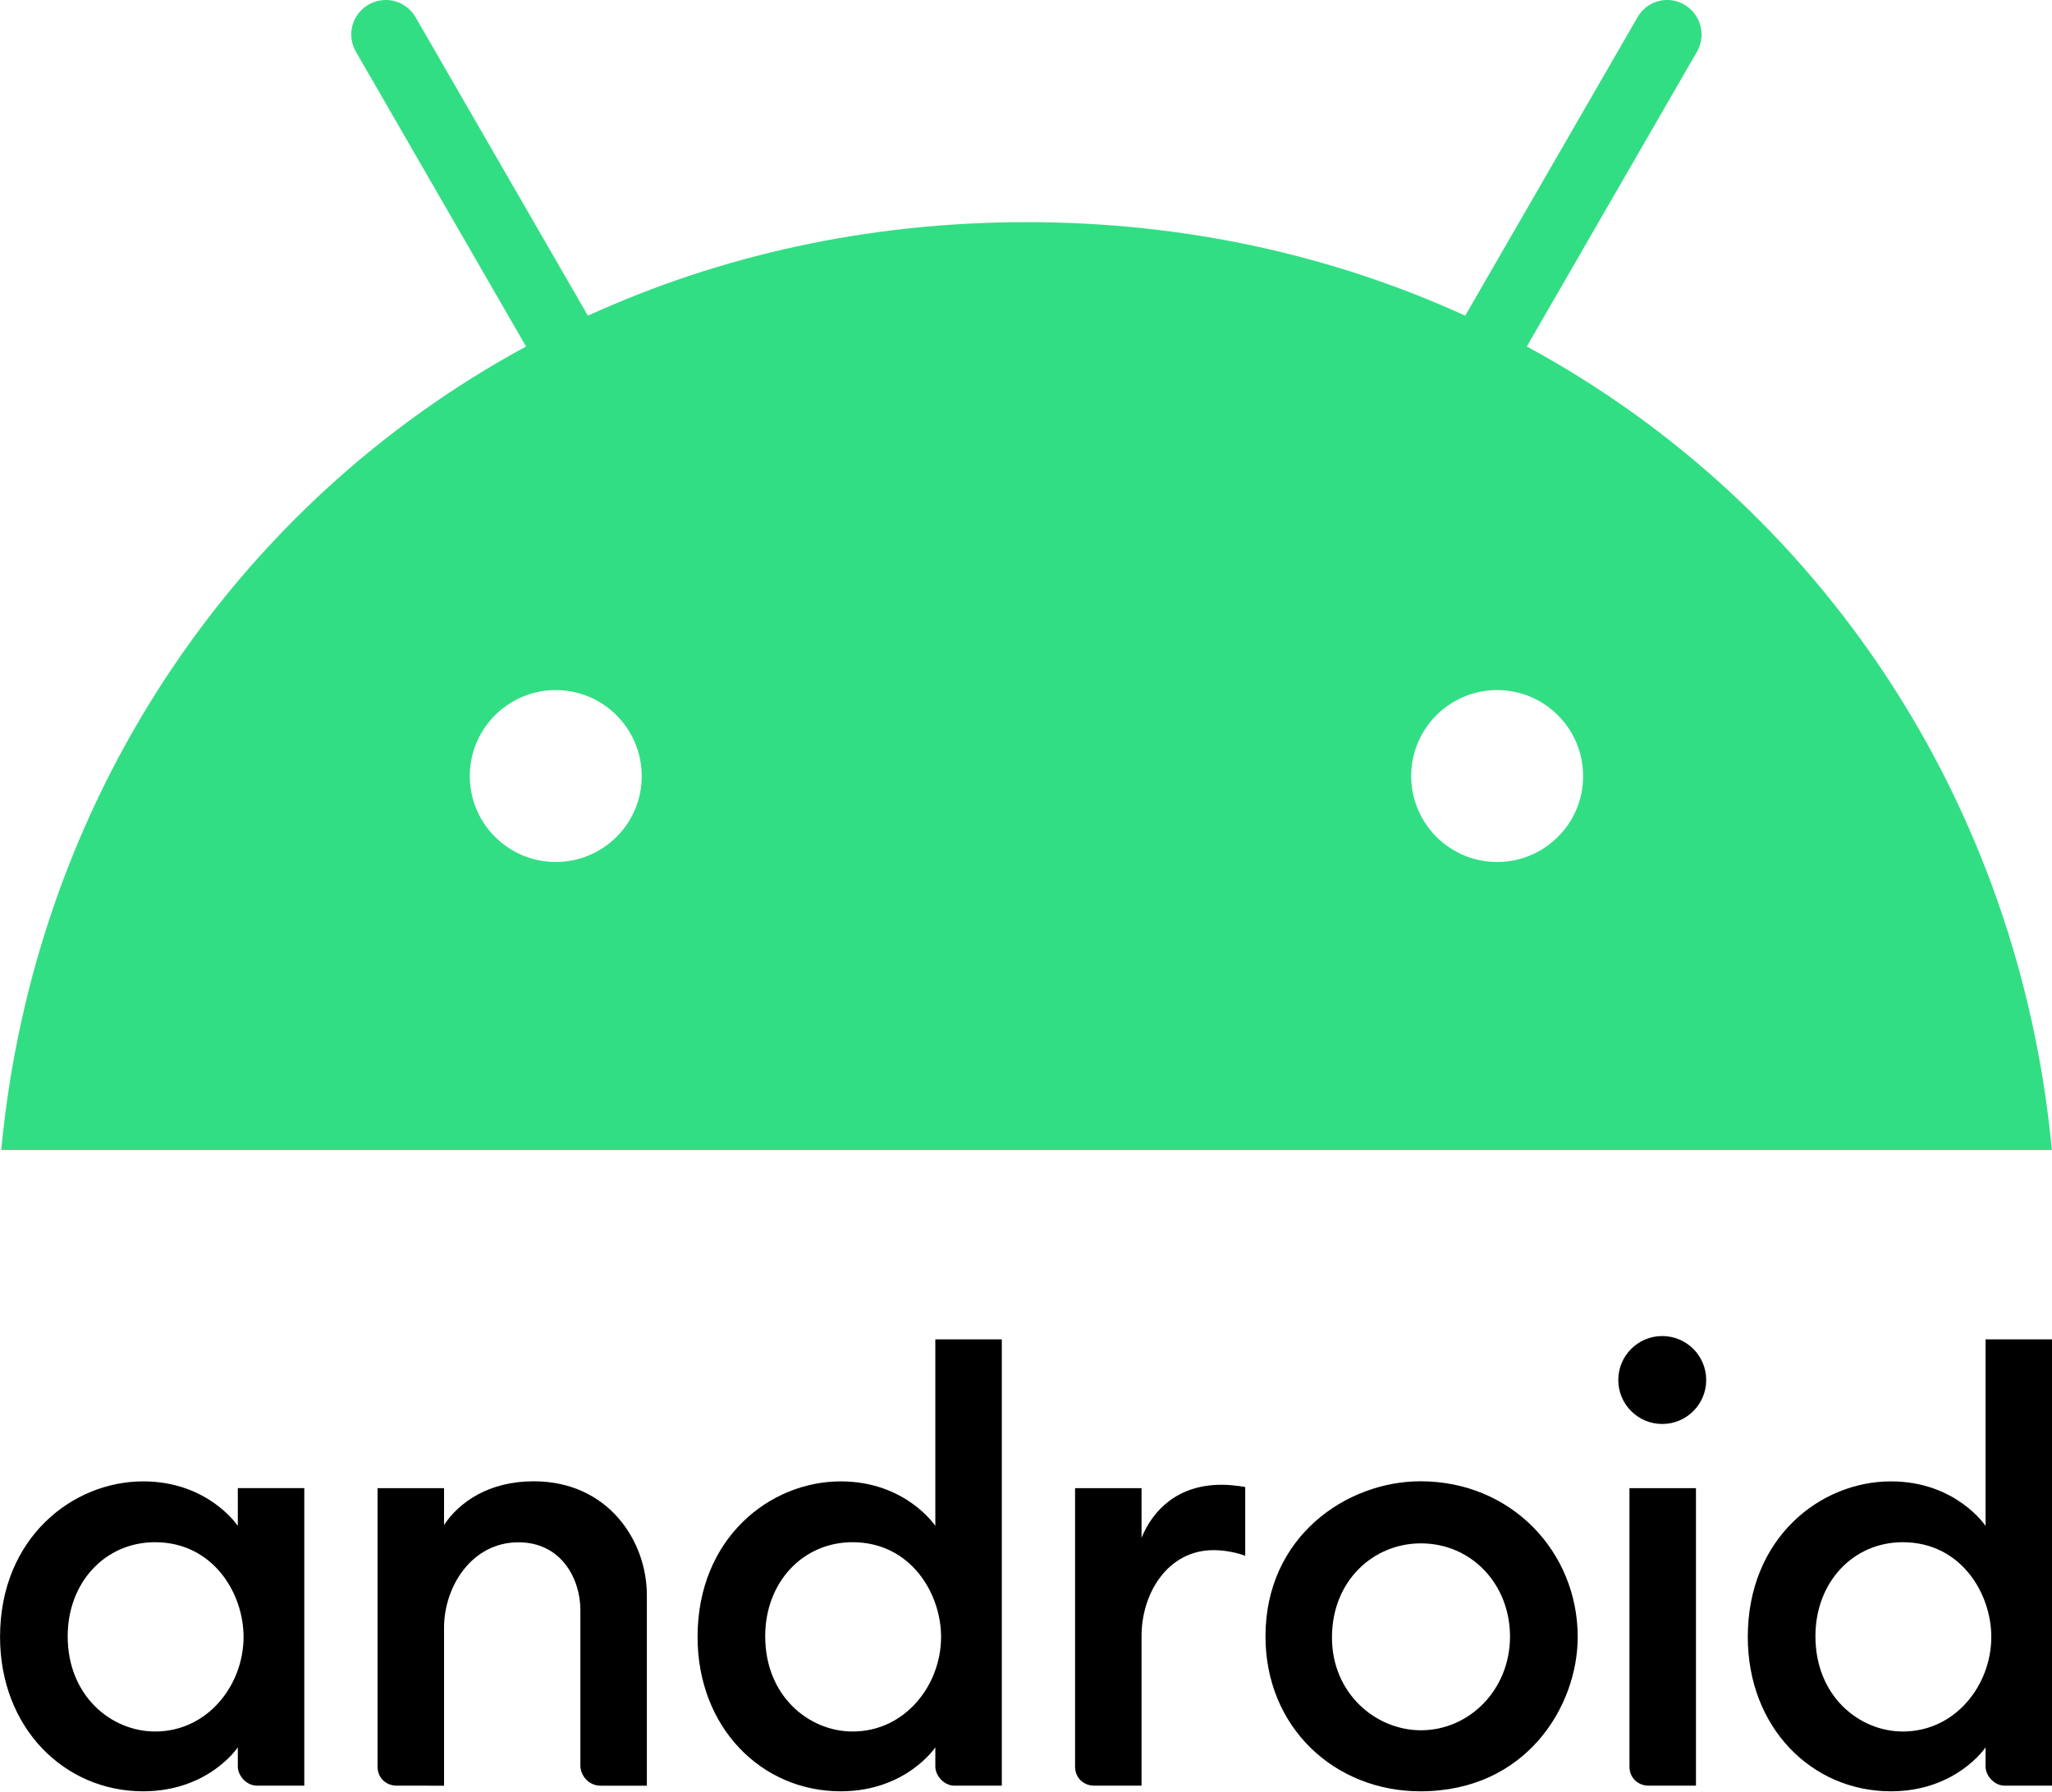
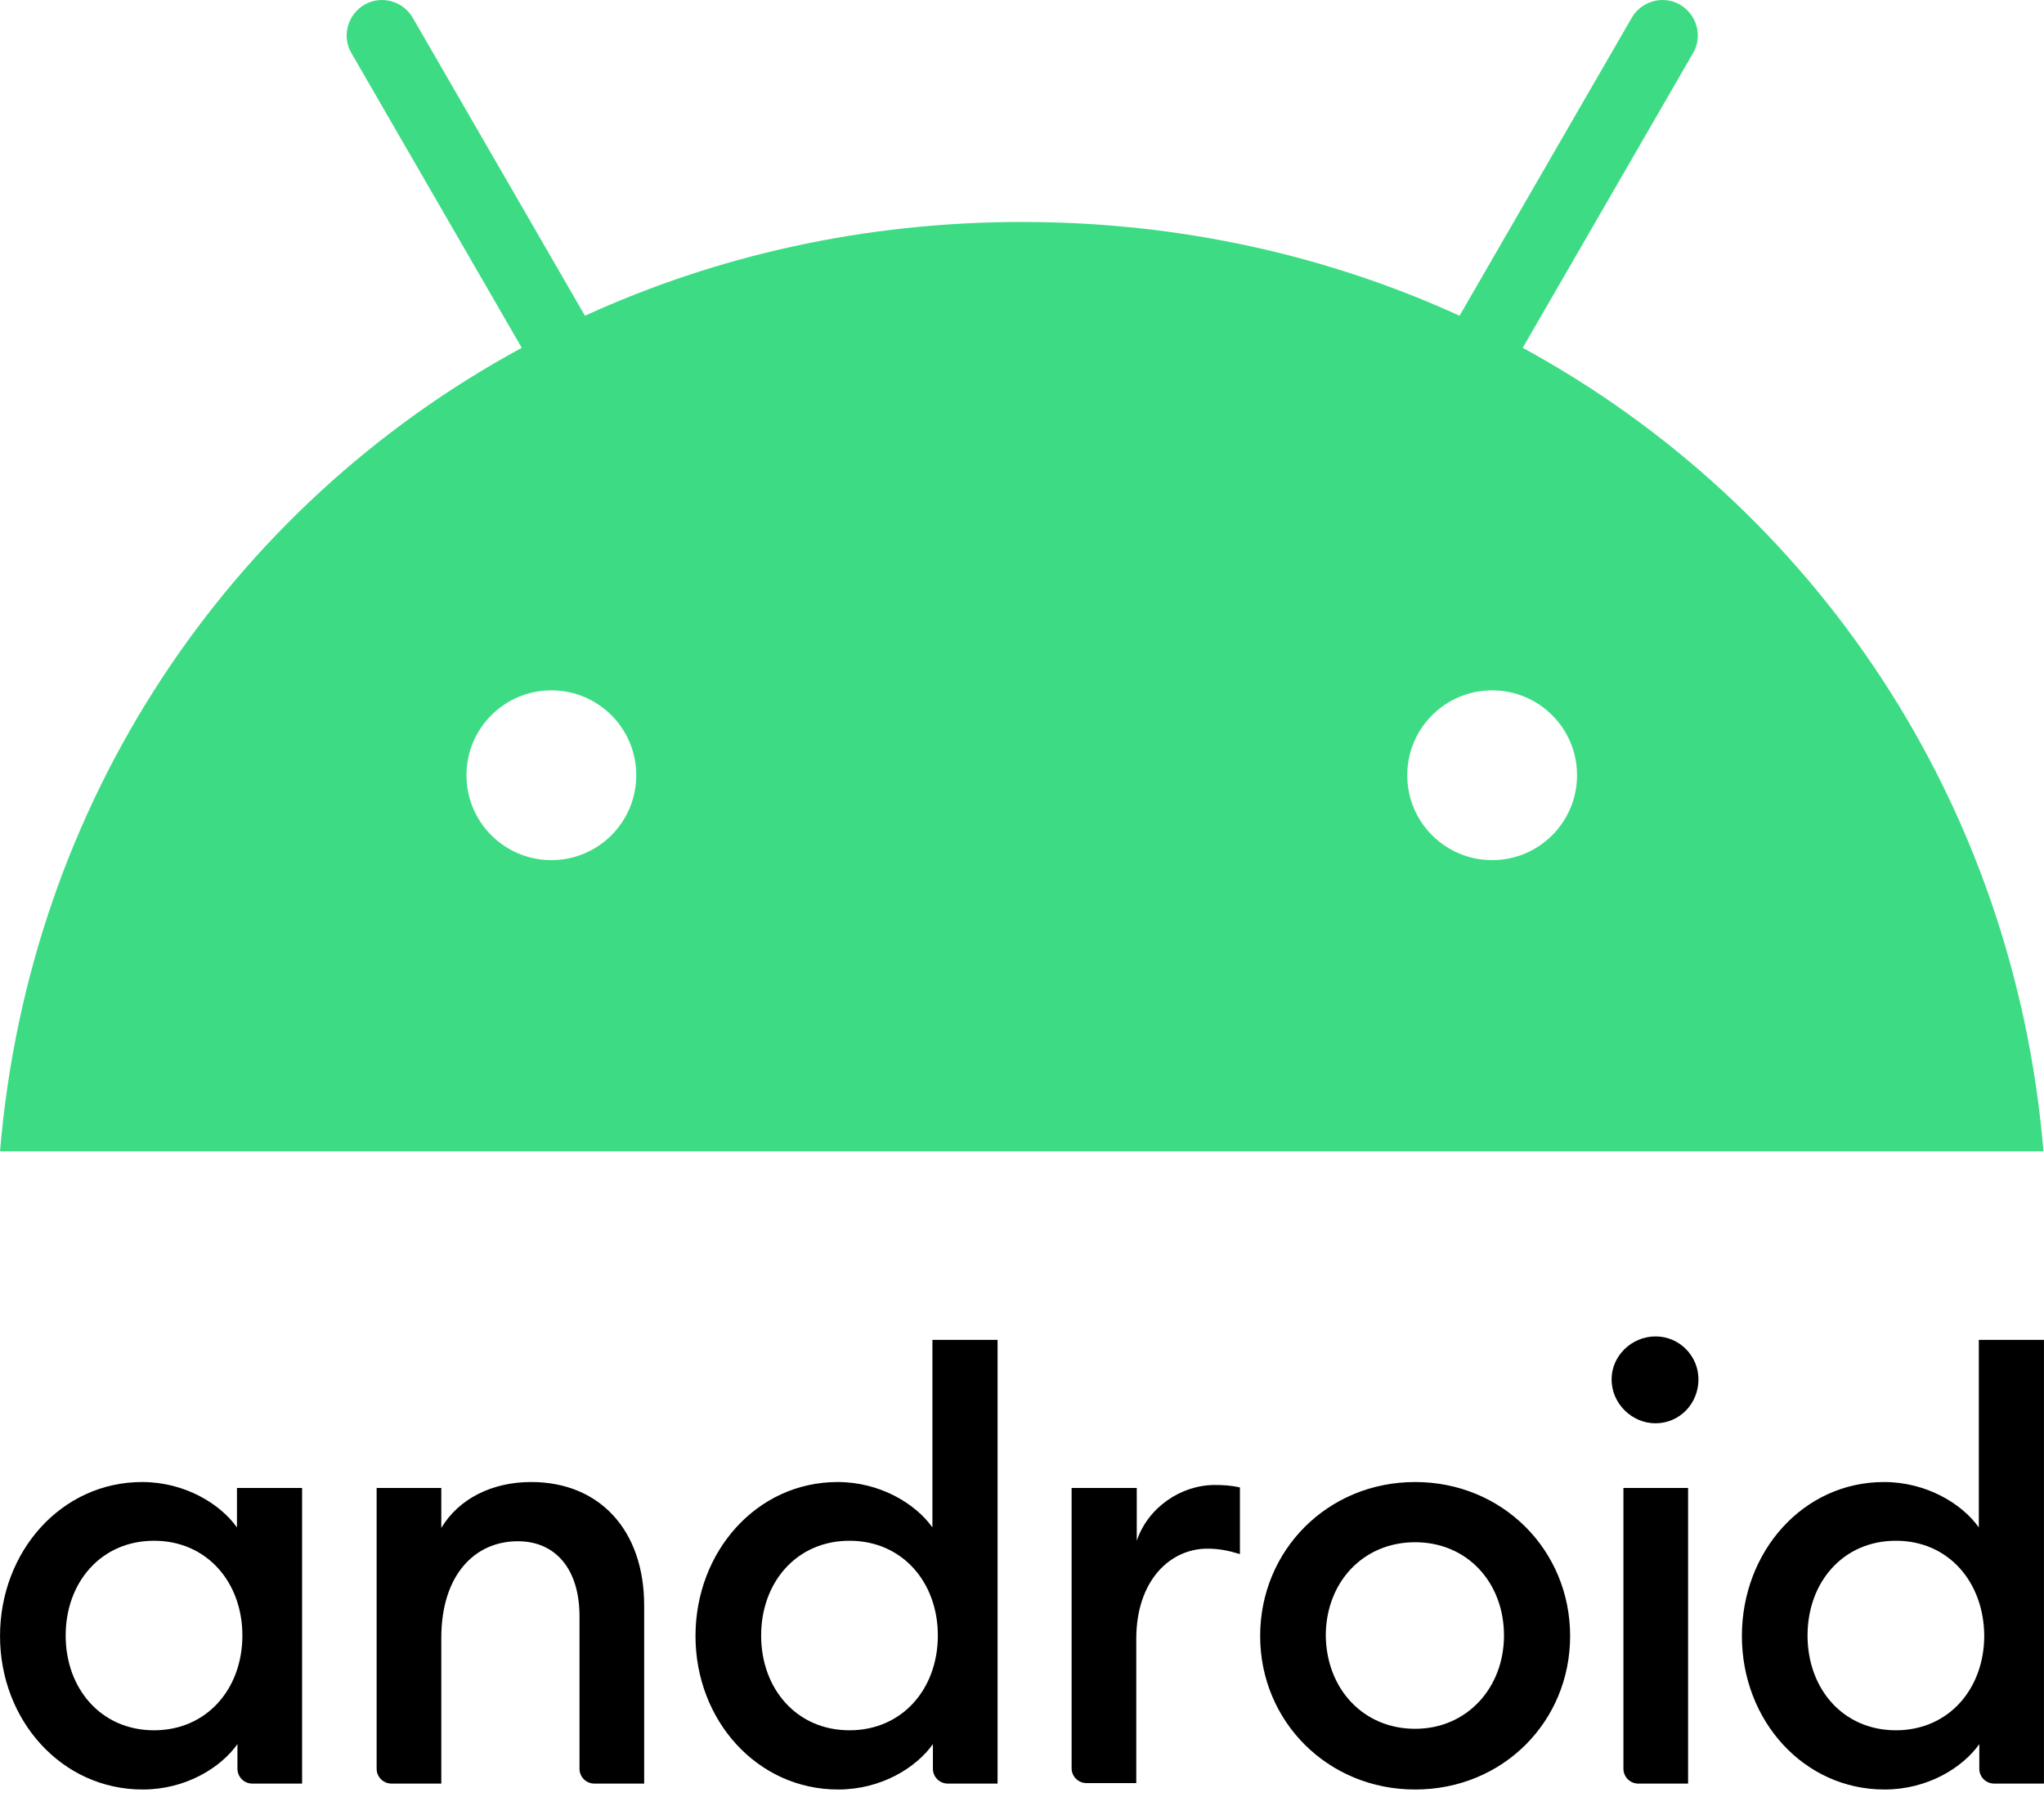
- <svg xmlns="http://www.w3.org/2000/svg" height="872.88" viewBox="0,0,264.583,230.948" width="1000">
-   <g transform="translate(-66.97 -261.92)">
-     <g transform="matrix(1.32125 0 0 1.32125 480.53 -75.04)">
-       <path d="m-299.036 399.581c-6.886 0-13.966 5.518-13.966 15.176 0 8.829 6.225 15.066 13.966 15.066 6.39 0 9.237-4.289 9.237-4.289v1.869c0 .884.835 1.869 1.869 1.869h4.619v-29.032h-6.488v3.684s-2.872-4.344-9.237-4.344zm1.156 5.936c5.668 0 8.642 4.985 8.642 9.237 0 4.736-3.53 9.234-8.63 9.234-4.263 0-8.533-3.452-8.533-9.296 0-5.275 3.675-9.175 8.521-9.175z" />
-       <path d="m-274.293 429.272c-.997 0-1.869-.715-1.869-1.869v-27.162h6.488v3.593c1.47-2.21 4.343-4.261 8.751-4.261 7.206 0 11.043 5.744 11.043 11.116v18.585h-4.509c-1.182 0-1.979-.99-1.979-1.979v-15.176c0-2.977-1.824-6.593-6.043-6.593-4.552 0-7.263 4.302-7.263 8.353v15.396z" />
-       <path d="m-230.966 399.581c-6.886 0-13.966 5.518-13.966 15.176 0 8.829 6.225 15.066 13.966 15.066 6.39 0 9.237-4.289 9.237-4.289v1.869c0 .884.835 1.869 1.869 1.869h4.619v-43.547h-6.488v18.2s-2.872-4.344-9.237-4.344zm1.156 5.936c5.668 0 8.642 4.985 8.642 9.237 0 4.736-3.53 9.234-8.63 9.234-4.263 0-8.533-3.452-8.533-9.296 0-5.275 3.675-9.175 8.521-9.175z" />
-       <path d="m-206.223 429.272c-.997 0-1.869-.715-1.869-1.869v-27.162h6.488v4.839c1.117-2.711 3.527-5.168 7.808-5.168 1.193 0 2.309.22 2.309.22v6.708s-1.393-.55-3.079-.55c-4.552 0-7.038 4.302-7.038 8.353v14.63z" />
-       <path d="m-152.119 429.272c-.997 0-1.869-.715-1.869-1.869v-27.162h6.488v29.032z" />
-       <path d="m-128.476 399.581c-6.886 0-13.966 5.518-13.966 15.176 0 8.829 6.225 15.066 13.966 15.066 6.39 0 9.237-4.289 9.237-4.289v1.869c0 .884.835 1.869 1.869 1.869h4.619v-43.547h-6.488v18.2s-2.872-4.344-9.237-4.344zm1.156 5.936c5.668 0 8.642 4.985 8.642 9.237 0 4.736-3.53 9.234-8.63 9.234-4.263 0-8.533-3.452-8.533-9.296 0-5.275 3.675-9.175 8.521-9.175z" />
-       <circle cx="-150.79" cy="389.69" r="4.29" />
-       <path d="m-174.376 399.571c-7.211 0-15.134 5.383-15.134 15.134 0 8.886 6.748 15.118 15.118 15.118 10.315 0 15.352-8.292 15.352-15.062 0-8.307-6.486-15.19-15.336-15.19zm.024 6.059c4.987 0 8.706 4.019 8.706 9.093 0 5.162-3.949 9.145-8.692 9.145-4.403 0-8.683-3.583-8.683-9.058 0-5.566 4.071-9.18 8.668-9.18z" />
-     </g>
-     <path d="m263.837 306.59 21.933-37.994c1.238-2.13.489-4.836-1.612-6.073-2.101-1.238-4.836-.518-6.045 1.612l-22.221 38.484c-16.954-7.743-36.037-12.06-56.56-12.06-20.523 0-39.606 4.318-56.56 12.06l-22.221-38.484c-1.238-2.13-3.943-2.85-6.073-1.612-2.13 1.238-2.85 3.943-1.612 6.073l21.933 37.994c-37.822 20.494-63.439 58.776-67.67 103.592h264.407c-4.231-44.816-29.849-83.098-67.699-103.592zm-125.209 66.461c-6.131 0-11.082-4.98-11.082-11.082 0-6.131 4.98-11.082 11.082-11.082 6.131 0 11.082 4.98 11.082 11.082.029 6.102-4.951 11.082-11.082 11.082zm121.381 0c-6.131 0-11.082-4.98-11.082-11.082 0-6.131 4.98-11.082 11.082-11.082 6.131 0 11.082 4.98 11.082 11.082.029 6.102-4.951 11.082-11.082 11.082z" fill="#32de84" stroke-width=".288" />
-   </g>
+ <svg xmlns="http://www.w3.org/2000/svg" width="36.41" height="32" viewBox="0 0 256 225">
+   <path d="M19.288 192.986c-6.615 0-11.066 5.193-11.066 11.87s4.451 11.87 11.066 11.87c6.615 0 11.066-5.193 11.066-11.87s-4.451-11.87-11.066-11.87m-1.484-7.356c5.317 0 9.768 2.72 11.87 5.687v-4.945h8.16v37.03H31.59a1.86 1.86 0 0 1-1.854-1.854v-3.091c-2.102 2.967-6.491 5.687-11.87 5.687C7.728 224.144 0 215.489 0 204.918c0-10.572 7.666-19.288 17.804-19.288m29.303.742h8.16v5.007c2.226-3.71 6.43-5.75 11.252-5.75c8.593 0 14.157 6.06 14.157 15.456v22.317h-6.244a1.86 1.86 0 0 1-1.854-1.854v-19.103c0-5.873-2.968-9.397-7.728-9.397c-5.378 0-9.582 4.204-9.582 12.117v18.237h-6.244a1.86 1.86 0 0 1-1.855-1.854v-35.176h-.062Zm59.287 6.614c-6.615 0-11.066 5.193-11.066 11.87s4.45 11.87 11.066 11.87c6.614 0 11.066-5.193 11.066-11.87s-4.452-11.87-11.066-11.87m-1.484-7.356c5.317 0 9.768 2.72 11.87 5.687v-23.492h8.16v55.577h-6.244a1.86 1.86 0 0 1-1.855-1.854v-3.091c-2.102 2.967-6.49 5.687-11.87 5.687c-10.138 0-17.865-8.655-17.865-19.226c0-10.572 7.665-19.288 17.804-19.288m29.303.742h8.16v6.614c1.422-4.203 5.564-6.985 9.768-6.985c1.051 0 2.102.061 3.153.309v8.346c-1.422-.433-2.597-.68-4.08-.68c-4.637 0-8.902 3.956-8.902 11.313v18.051h-6.244a1.86 1.86 0 0 1-1.855-1.854v-35.114Zm43.027 30.168c6.491 0 11.128-5.131 11.128-11.684c0-6.615-4.575-11.684-11.128-11.684c-6.615 0-11.19 5.13-11.19 11.684c.063 6.615 4.637 11.684 11.19 11.684m0 7.604c-10.942 0-19.411-8.531-19.411-19.226c0-10.757 8.469-19.288 19.411-19.288c10.943 0 19.412 8.53 19.412 19.288c0 10.695-8.408 19.226-19.412 19.226m26.027-37.772h8.16v37.03h-6.244a1.86 1.86 0 0 1-1.854-1.854v-35.176h-.062Zm4.08-8.099c-2.967 0-5.502-2.473-5.502-5.502c0-2.967 2.535-5.378 5.502-5.378c3.03 0 5.378 2.472 5.378 5.378c0 3.03-2.349 5.502-5.378 5.502m30.107 14.713c-6.615 0-11.066 5.193-11.066 11.87s4.45 11.87 11.066 11.87c6.615 0 11.066-5.193 11.066-11.87c-.062-6.677-4.451-11.87-11.066-11.87m-1.484-7.356c5.317 0 9.768 2.72 11.87 5.687v-23.492H256v55.577h-6.244a1.86 1.86 0 0 1-1.855-1.854v-3.091c-2.101 2.967-6.49 5.687-11.87 5.687c-10.138 0-17.865-8.655-17.865-19.226c0-10.572 7.665-19.288 17.804-19.288" />
+   <path fill="#3DDC84" d="m190.717 43.565l21.328-36.907c1.237-2.101.495-4.822-1.607-6.058c-2.102-1.236-4.822-.495-6.058 1.607l-21.576 37.34c-16.506-7.542-35.052-11.746-54.773-11.746c-19.783 0-38.267 4.204-54.773 11.746L51.682 2.207C50.446.105 47.726-.636 45.624.6s-2.844 3.957-1.608 6.058l21.329 36.907C28.623 63.472 3.647 100.502 0 144.21h255.938c-3.647-43.708-28.685-80.738-65.22-100.645Zm-121.663 64.17c-5.873 0-10.633-4.76-10.633-10.633c0-5.873 4.76-10.633 10.633-10.633c5.873 0 10.633 4.76 10.633 10.633c0 5.873-4.76 10.633-10.633 10.633Zm117.83 0c-5.873 0-10.633-4.76-10.633-10.633c0-5.873 4.76-10.633 10.633-10.633c5.873 0 10.634 4.76 10.634 10.633c0 5.873-4.76 10.633-10.634 10.633Z" />
</svg>
